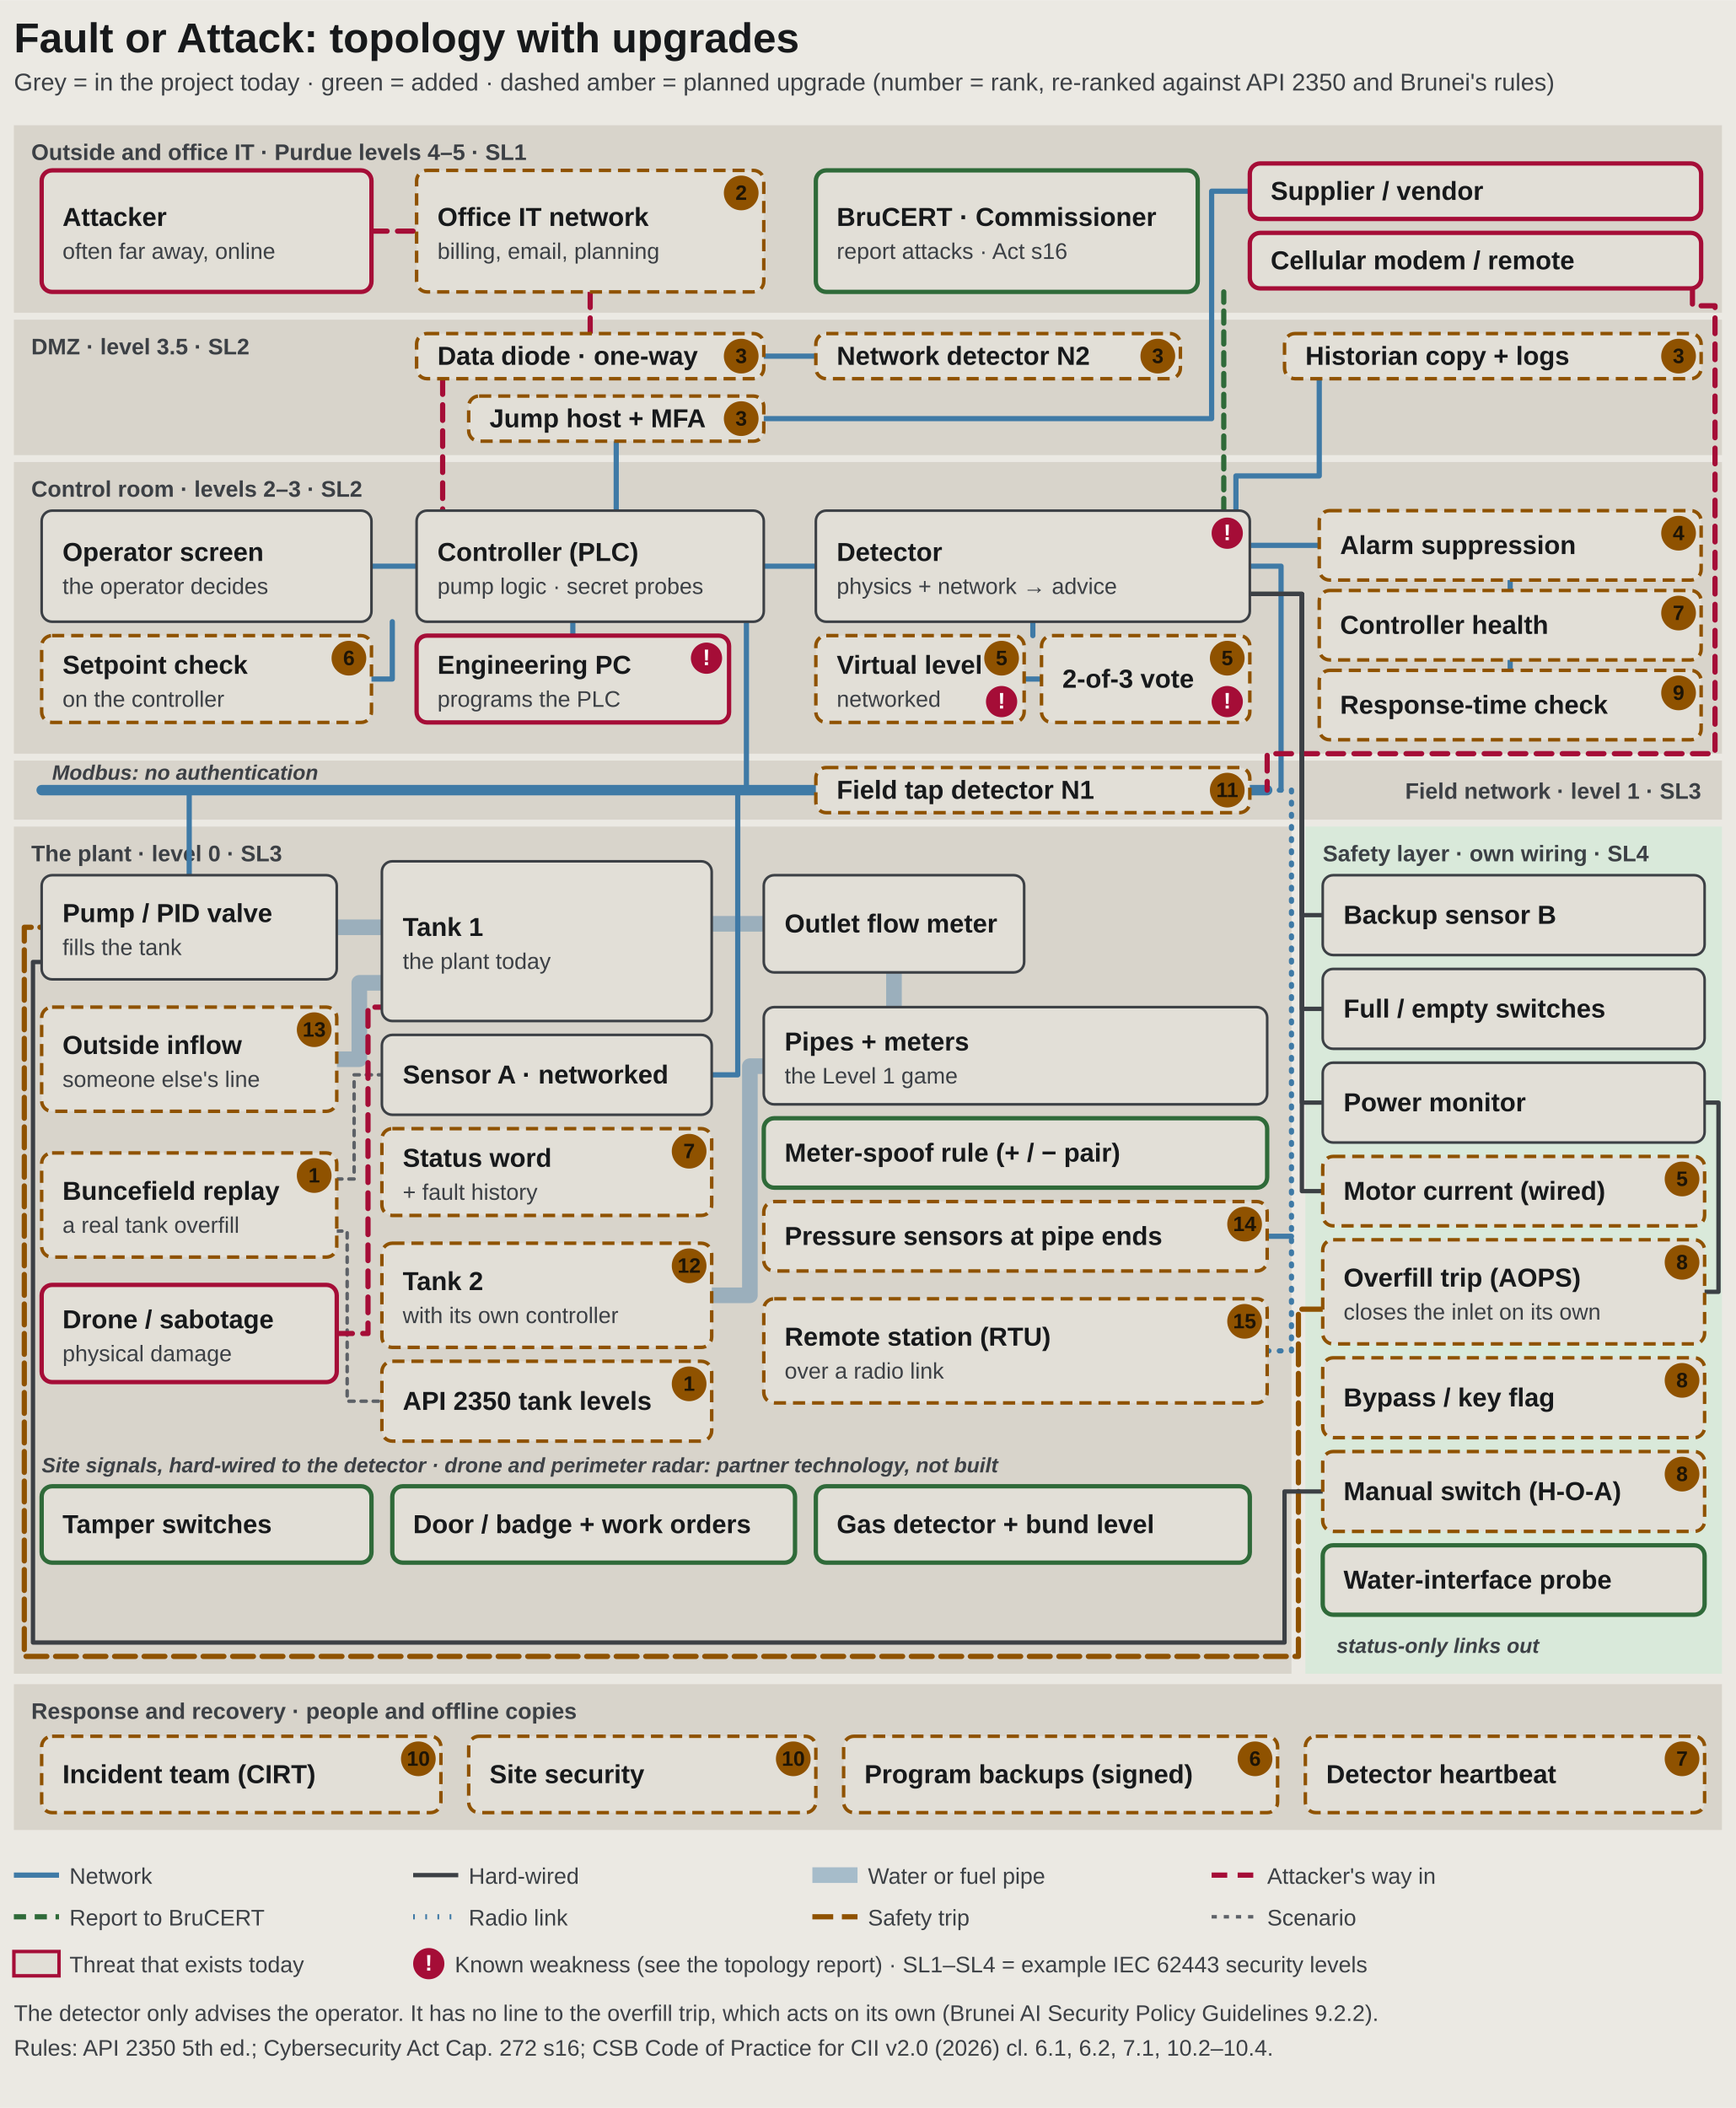
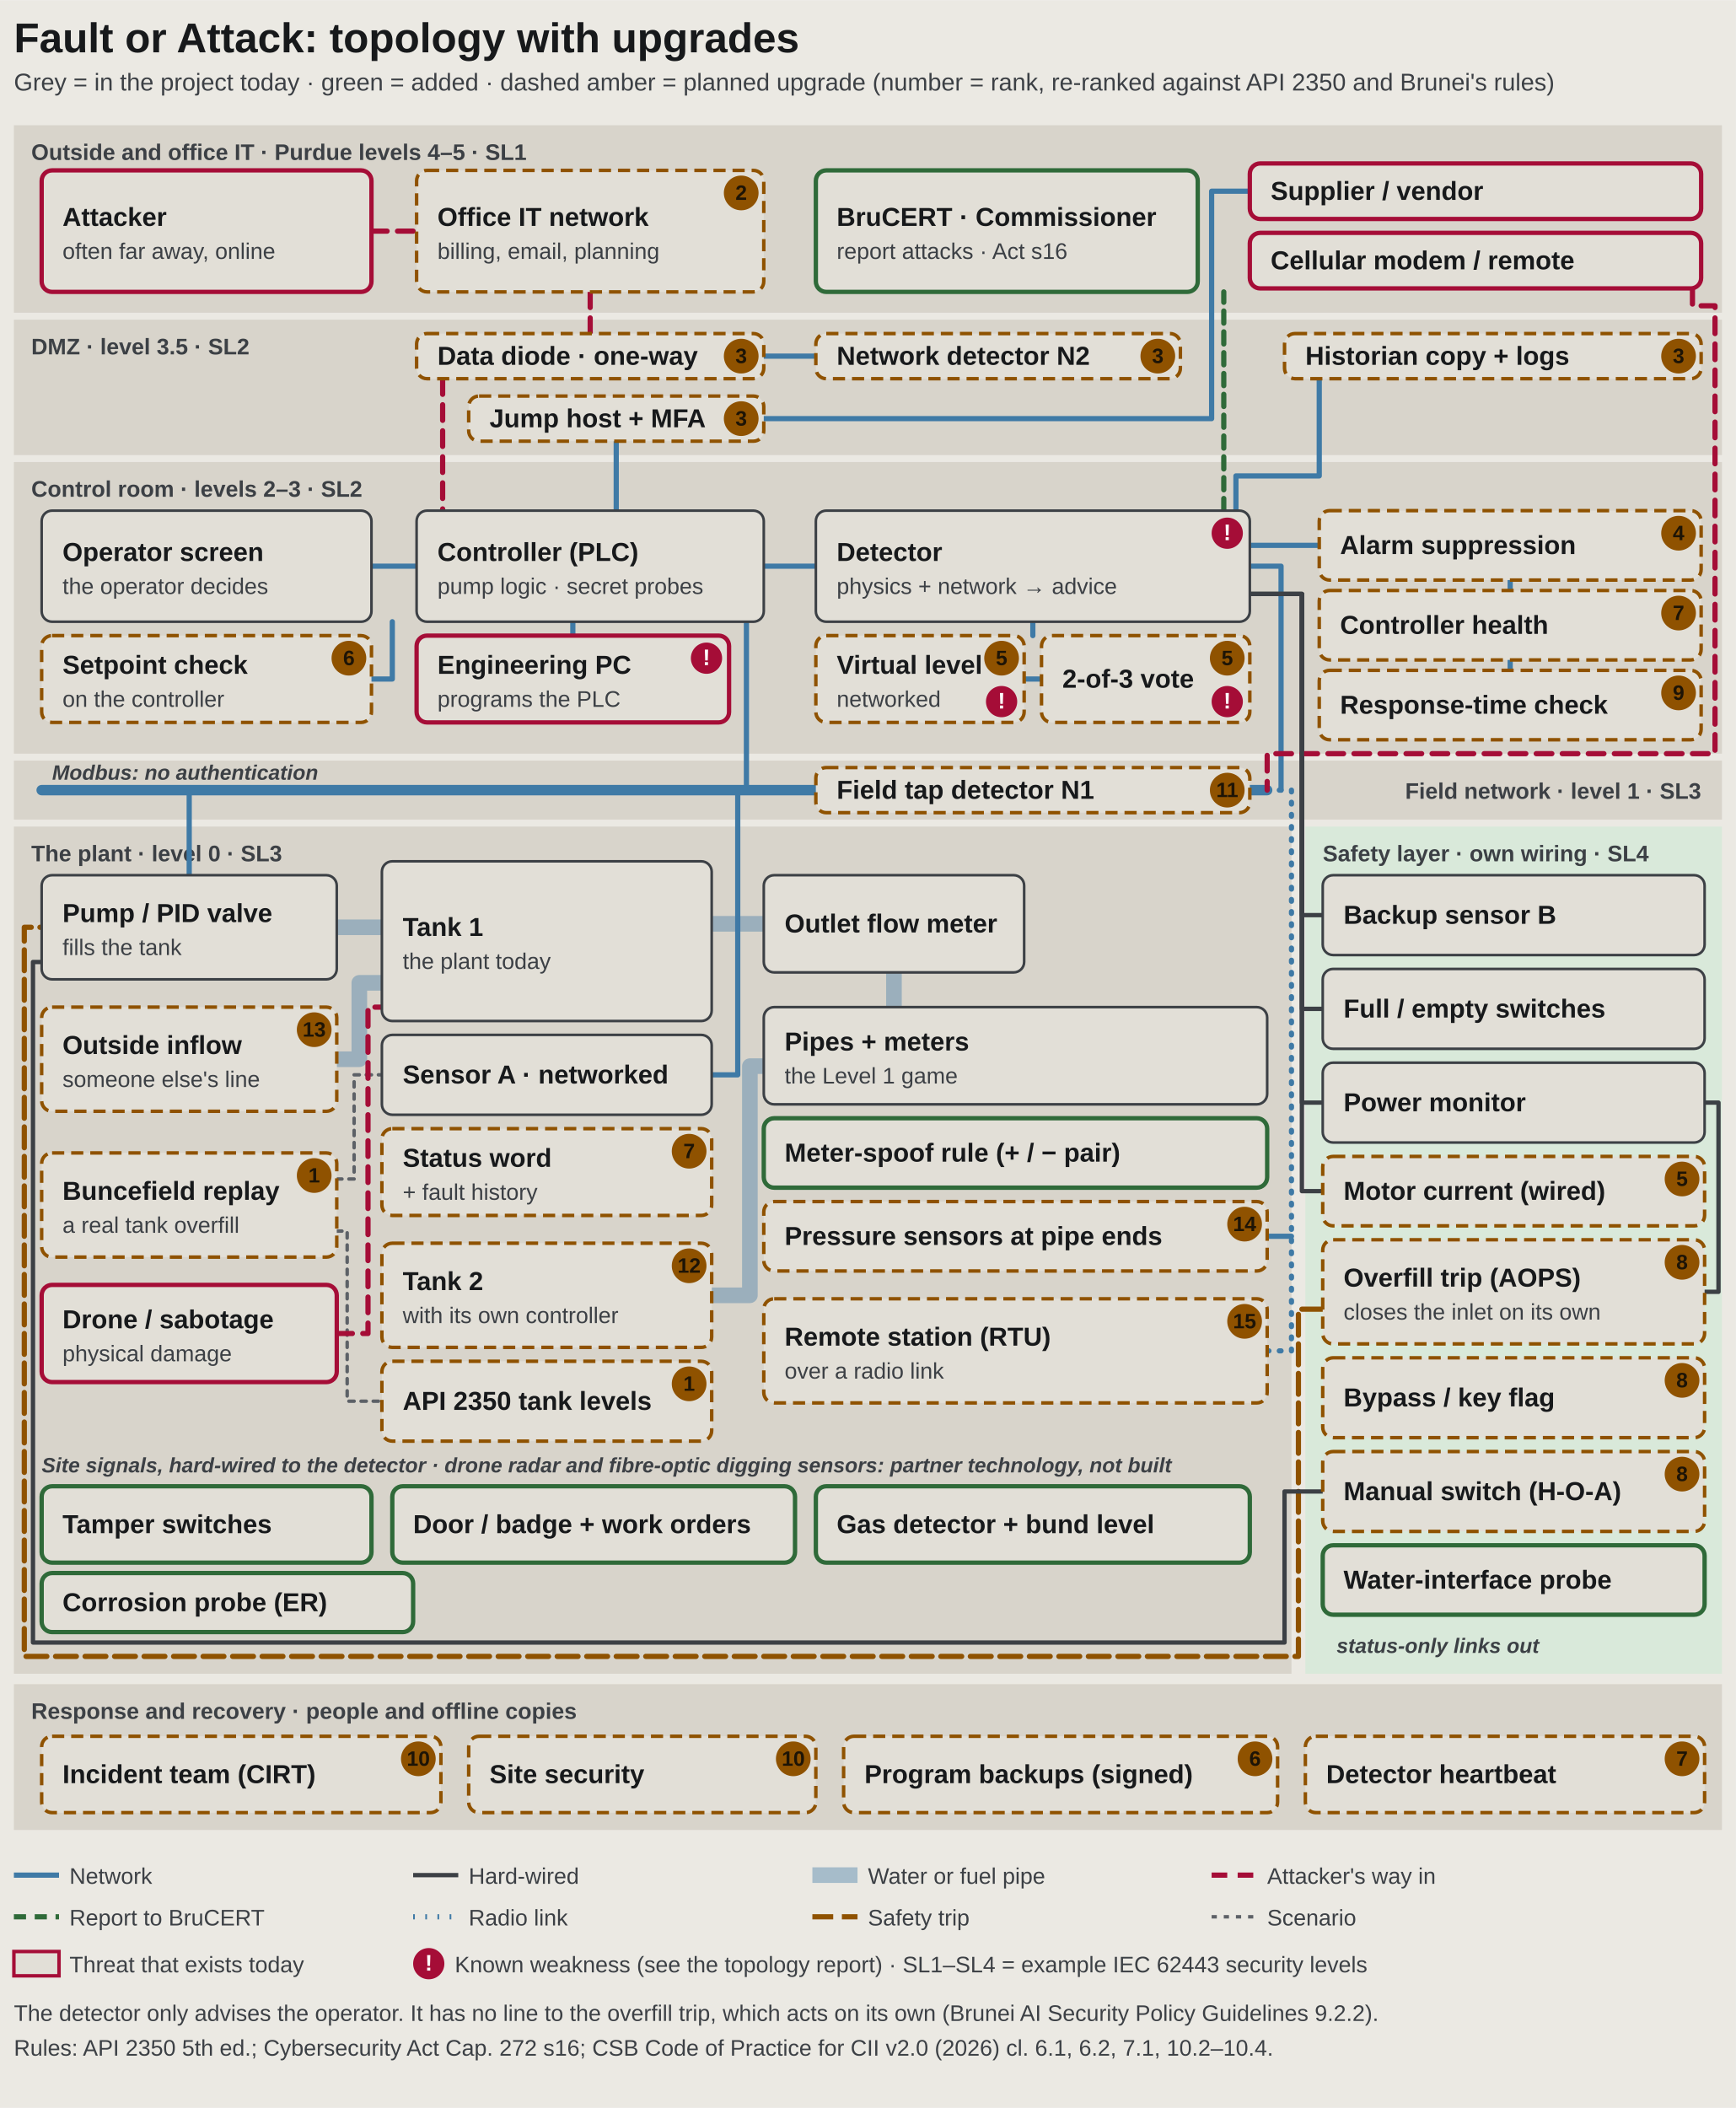
<svg xmlns="http://www.w3.org/2000/svg" width="1400" height="1700" viewBox="0 0 1000 1214" font-family="Segoe UI, Arial, sans-serif">
  <rect width="1000" height="1214" fill="#ebe9e3" />
  <text x="8" y="30" font-size="24" font-weight="700" fill="#17191b">Fault or Attack: topology with upgrades</text>
  <text x="8" y="52" font-size="14" fill="#3c4045">Grey = in the project today · green = added · dashed amber = planned upgrade (number = rank, re-ranked against API 2350 and Brunei's rules)</text>
  <g transform="translate(0,64)">
    <rect x="8" y="8" width="984" height="108" fill="#d8d4cb" />
    <text x="18" y="28" font-size="13" font-weight="600" fill="#3c4045">Outside and office IT · Purdue levels 4–5 · SL1</text>
    <rect x="8" y="120" width="984" height="78" fill="#d8d4cb" />
    <text x="18" y="140" font-size="13" font-weight="600" fill="#3c4045">DMZ · level 3.5 · SL2</text>
    <rect x="8" y="202" width="984" height="168" fill="#d8d4cb" />
    <text x="18" y="222" font-size="13" font-weight="600" fill="#3c4045">Control room · levels 2–3 · SL2</text>
    <rect x="8" y="374" width="984" height="34" fill="#d8d4cb" />
    <text x="980" y="396.0" text-anchor="end" font-size="13" font-weight="600" fill="#3c4045">Field network · level 1 · SL3</text>
    <rect x="8" y="412" width="736" height="488" fill="#d8d4cb" />
    <text x="18" y="432" font-size="13" font-weight="600" fill="#3c4045">The plant · level 0 · SL3</text>
    <rect x="752" y="412" width="240" height="488" fill="#d9e9da" />
    <text x="762" y="432" font-size="13" font-weight="600" fill="#3c4045">Safety layer · own wiring · SL4</text>
    <rect x="8" y="906" width="984" height="84" fill="#d8d4cb" />
    <text x="18" y="926" font-size="13" font-weight="600" fill="#3c4045">Response and recovery · people and offline copies</text>
    <text x="30" y="385" font-size="12" font-style="italic" font-weight="600" fill="#3c4045">Modbus: no authentication</text>
    <text x="770" y="888" font-size="12" font-style="italic" font-weight="600" fill="#3c4045">status-only links out</text>
-     <text x="24" y="784" font-size="12" font-style="italic" font-weight="600" fill="#3c4045">Site signals, hard-wired to the detector · drone and perimeter radar: partner technology, not built</text>
+     <text x="24" y="784" font-size="12" font-style="italic" font-weight="600" fill="#3c4045">Site signals, hard-wired to the detector · drone radar and fibre-optic digging sensors: partner technology, not built</text>
    <polyline points="214,262 240,262" fill="none" stroke-linejoin="round" stroke-linecap="round" stroke="#3f7aa6" stroke-width="3" />
    <polyline points="440,262 470,262" fill="none" stroke-linejoin="round" stroke-linecap="round" stroke="#3f7aa6" stroke-width="3" />
    <polyline points="24,391 730,391" fill="none" stroke-linejoin="round" stroke-linecap="round" stroke="#3f7aa6" stroke-width="6" />
    <polyline points="430,294 430,391" fill="none" stroke-linejoin="round" stroke-linecap="round" stroke="#3f7aa6" stroke-width="3" />
    <polyline points="109,391 109,440" fill="none" stroke-linejoin="round" stroke-linecap="round" stroke="#3f7aa6" stroke-width="3" />
    <polyline points="410,555 425,555 425,391" fill="none" stroke-linejoin="round" stroke-linecap="round" stroke="#3f7aa6" stroke-width="3" />
    <polyline points="720,262 738,262 738,391" fill="none" stroke-linejoin="round" stroke-linecap="round" stroke="#3f7aa6" stroke-width="3" />
    <polyline points="214,327 226,327 226,294" fill="none" stroke-linejoin="round" stroke-linecap="round" stroke="#3f7aa6" stroke-width="3" />
    <polyline points="214,69 240,69" fill="none" stroke-linejoin="round" stroke-linecap="round" stroke="#a50d37" stroke-width="3" stroke-dasharray="9 6" />
    <polyline points="340,104 340,128" fill="none" stroke-linejoin="round" stroke-linecap="round" stroke="#a50d37" stroke-width="3" stroke-dasharray="9 6" />
    <polyline points="255,154 255,230" fill="none" stroke-linejoin="round" stroke-linecap="round" stroke="#a50d37" stroke-width="3" stroke-dasharray="9 6" />
    <polyline points="440,141 470,141" fill="none" stroke-linejoin="round" stroke-linecap="round" stroke="#3f7aa6" stroke-width="3" />
    <polyline points="705,230 705,104" fill="none" stroke-linejoin="round" stroke-linecap="round" stroke="#2f6a39" stroke-width="3" stroke-dasharray="7 5" />
    <polyline points="595,294 595,302" fill="none" stroke-linejoin="round" stroke-linecap="round" stroke="#3f7aa6" stroke-width="3" />
    <polyline points="590,327 600,327" fill="none" stroke-linejoin="round" stroke-linecap="round" stroke="#3f7aa6" stroke-width="3" />
    <polyline points="194,470 220,470" fill="none" stroke-linejoin="round" stroke="#3f7aa6" stroke-width="9" stroke-opacity="0.4" stroke-linecap="butt" />
    <polyline points="194,546 207,546 207,502 220,502" fill="none" stroke-linejoin="round" stroke="#3f7aa6" stroke-width="9" stroke-opacity="0.4" stroke-linecap="butt" />
    <polyline points="410,468 440,468" fill="none" stroke-linejoin="round" stroke="#3f7aa6" stroke-width="9" stroke-opacity="0.4" stroke-linecap="butt" />
    <polyline points="515,496 515,516" fill="none" stroke-linejoin="round" stroke="#3f7aa6" stroke-width="9" stroke-opacity="0.4" stroke-linecap="butt" />
    <polyline points="440,550 432,550 432,682 410,682" fill="none" stroke-linejoin="round" stroke="#3f7aa6" stroke-width="9" stroke-opacity="0.4" stroke-linecap="butt" />
    <polyline points="194,615 204,615 204,555 220,555" fill="none" stroke-linejoin="round" stroke-linecap="round" stroke="#5d6167" stroke-width="2" stroke-dasharray="3 4" />
    <polyline points="762,463 750,463 750,278 720,278" fill="none" stroke-linejoin="round" stroke-linecap="round" stroke="#3c4045" stroke-width="2.5" />
    <polyline points="762,517 750,517 750,278 720,278" fill="none" stroke-linejoin="round" stroke-linecap="round" stroke="#3c4045" stroke-width="2.5" />
    <polyline points="762,571 750,571 750,278 720,278" fill="none" stroke-linejoin="round" stroke-linecap="round" stroke="#3c4045" stroke-width="2.5" />
    <polyline points="982,571 990,571 990,680 982,680" fill="none" stroke-linejoin="round" stroke-linecap="round" stroke="#3c4045" stroke-width="2.5" />
    <polyline points="762,690 748,690 748,890 14,890 14,470 24,470" fill="none" stroke-linejoin="round" stroke-linecap="round" stroke="#8f5200" stroke-width="3" stroke-dasharray="12 5" />
    <polyline points="730,714 744,714 744,391 730,391" fill="none" stroke-linejoin="round" stroke-linecap="round" stroke="#3f7aa6" stroke-width="3" stroke-dasharray="1 6" />
    <polyline points="730,648 744,648" fill="none" stroke-linejoin="round" stroke-linecap="round" stroke="#3f7aa6" stroke-width="3" />
    <polyline points="760,154 760,210 712,210 712,230" fill="none" stroke-linejoin="round" stroke-linecap="round" stroke="#3f7aa6" stroke-width="3" />
    <polyline points="720,250 760,250" fill="none" stroke-linejoin="round" stroke-linecap="round" stroke="#3f7aa6" stroke-width="3" />
    <polyline points="870,270 870,276" fill="none" stroke-linejoin="round" stroke-linecap="round" stroke="#3f7aa6" stroke-width="3" />
    <polyline points="870,316 870,322" fill="none" stroke-linejoin="round" stroke-linecap="round" stroke="#3f7aa6" stroke-width="3" />
    <polyline points="194,645 200,645 200,743 220,743" fill="none" stroke-linejoin="round" stroke-linecap="round" stroke="#5d6167" stroke-width="2" stroke-dasharray="3 4" />
    <polyline points="720,46 698,46 698,177 440,177" fill="none" stroke-linejoin="round" stroke-linecap="round" stroke="#3f7aa6" stroke-width="3" />
    <polyline points="975,102 975,112 988,112 988,370 730,370 730,391" fill="none" stroke-linejoin="round" stroke-linecap="round" stroke="#a50d37" stroke-width="3" stroke-dasharray="9 6" />
    <polyline points="194,704 212,704 212,516 220,516" fill="none" stroke-linejoin="round" stroke-linecap="round" stroke="#a50d37" stroke-width="3" stroke-dasharray="9 6" />
    <polyline points="330,294 330,302" fill="none" stroke-linejoin="round" stroke-linecap="round" stroke="#3f7aa6" stroke-width="3" />
    <polyline points="355,190 355,230" fill="none" stroke-linejoin="round" stroke-linecap="round" stroke="#3f7aa6" stroke-width="3" />
    <polyline points="762,622 750,622 750,278 720,278" fill="none" stroke-linejoin="round" stroke-linecap="round" stroke="#3c4045" stroke-width="2.5" />
    <polyline points="762,795 740,795 740,882 19,882 19,490 24,490" fill="none" stroke-linejoin="round" stroke-linecap="round" stroke="#3c4045" stroke-width="2.5" />
    <rect x="24" y="34" width="190" height="70" rx="6" fill="#e2dfd7" stroke="#a50d37" stroke-width="2.5" />
    <text x="36" y="66.0" font-size="15" font-weight="600" fill="#17191b">Attacker</text>
    <text x="36" y="85.0" font-size="13" fill="#3c4045">often far away, online</text>
    <rect x="240" y="34" width="200" height="70" rx="6" fill="#e2dfd7" stroke="#8f5200" stroke-width="2" stroke-dasharray="7 4" />
    <text x="252" y="66.0" font-size="15" font-weight="600" fill="#17191b">Office IT network</text>
    <text x="252" y="85.0" font-size="13" fill="#3c4045">billing, email, planning</text>
    <circle cx="427" cy="47" r="10" fill="#8f5200" />
    <text x="427" y="51" text-anchor="middle" font-size="12" font-weight="700" fill="#1d1406">2</text>
    <rect x="470" y="34" width="220" height="70" rx="6" fill="#e2dfd7" stroke="#2f6a39" stroke-width="2.5" />
    <text x="482" y="66.0" font-size="15" font-weight="600" fill="#17191b">BruCERT · Commissioner</text>
    <text x="482" y="85.0" font-size="13" fill="#3c4045">report attacks · Act s16</text>
    <rect x="720" y="30" width="260" height="32" rx="6" fill="#e2dfd7" stroke="#a50d37" stroke-width="2.5" />
    <text x="732" y="51.0" font-size="15" font-weight="600" fill="#17191b">Supplier / vendor</text>
    <rect x="720" y="70" width="260" height="32" rx="6" fill="#e2dfd7" stroke="#a50d37" stroke-width="2.5" />
    <text x="732" y="91.0" font-size="15" font-weight="600" fill="#17191b">Cellular modem / remote</text>
    <rect x="240" y="128" width="200" height="26" rx="6" fill="#e2dfd7" stroke="#8f5200" stroke-width="2" stroke-dasharray="7 4" />
    <text x="252" y="146.0" font-size="15" font-weight="600" fill="#17191b">Data diode · one-way</text>
    <circle cx="427" cy="141.0" r="10" fill="#8f5200" />
    <text x="427" y="145.0" text-anchor="middle" font-size="12" font-weight="700" fill="#1d1406">3</text>
    <rect x="470" y="128" width="210" height="26" rx="6" fill="#e2dfd7" stroke="#8f5200" stroke-width="2" stroke-dasharray="7 4" />
    <text x="482" y="146.0" font-size="15" font-weight="600" fill="#17191b">Network detector N2</text>
    <circle cx="667" cy="141.0" r="10" fill="#8f5200" />
    <text x="667" y="145.0" text-anchor="middle" font-size="12" font-weight="700" fill="#1d1406">3</text>
    <rect x="740" y="128" width="240" height="26" rx="6" fill="#e2dfd7" stroke="#8f5200" stroke-width="2" stroke-dasharray="7 4" />
    <text x="752" y="146.0" font-size="15" font-weight="600" fill="#17191b">Historian copy + logs</text>
    <circle cx="967" cy="141.0" r="10" fill="#8f5200" />
    <text x="967" y="145.0" text-anchor="middle" font-size="12" font-weight="700" fill="#1d1406">3</text>
    <rect x="24" y="230" width="190" height="64" rx="6" fill="#e2dfd7" stroke="#3c4045" stroke-width="1.5" />
    <text x="36" y="259.0" font-size="15" font-weight="600" fill="#17191b">Operator screen</text>
    <text x="36" y="278.0" font-size="13" fill="#3c4045">the operator decides</text>
    <rect x="24" y="302" width="190" height="50" rx="6" fill="#e2dfd7" stroke="#8f5200" stroke-width="2" stroke-dasharray="7 4" />
    <text x="36" y="324.0" font-size="15" font-weight="600" fill="#17191b">Setpoint check</text>
    <text x="36" y="343.0" font-size="13" fill="#3c4045">on the controller</text>
    <circle cx="201" cy="315" r="10" fill="#8f5200" />
    <text x="201" y="319" text-anchor="middle" font-size="12" font-weight="700" fill="#1d1406">6</text>
    <rect x="240" y="230" width="200" height="64" rx="6" fill="#e2dfd7" stroke="#3c4045" stroke-width="1.5" />
    <text x="252" y="259.0" font-size="15" font-weight="600" fill="#17191b">Controller (PLC)</text>
    <text x="252" y="278.0" font-size="13" fill="#3c4045">pump logic · secret probes</text>
    <rect x="240" y="302" width="180" height="50" rx="6" fill="#e2dfd7" stroke="#a50d37" stroke-width="2.5" />
    <text x="252" y="324.0" font-size="15" font-weight="600" fill="#17191b">Engineering PC</text>
    <text x="252" y="343.0" font-size="13" fill="#3c4045">programs the PLC</text>
    <circle cx="407" cy="315" r="9" fill="#a50d37" />
    <text x="407" y="319" text-anchor="middle" font-size="13" font-weight="800" fill="#fff">!</text>
    <rect x="470" y="230" width="250" height="64" rx="6" fill="#e2dfd7" stroke="#3c4045" stroke-width="1.5" />
    <text x="482" y="259.0" font-size="15" font-weight="600" fill="#17191b">Detector</text>
    <text x="482" y="278.0" font-size="13" fill="#3c4045">physics + network → advice</text>
    <circle cx="707" cy="243" r="9" fill="#a50d37" />
    <text x="707" y="247" text-anchor="middle" font-size="13" font-weight="800" fill="#fff">!</text>
    <rect x="470" y="302" width="120" height="50" rx="6" fill="#e2dfd7" stroke="#8f5200" stroke-width="2" stroke-dasharray="7 4" />
    <text x="482" y="324.0" font-size="15" font-weight="600" fill="#17191b">Virtual level</text>
    <text x="482" y="343.0" font-size="13" fill="#3c4045">networked</text>
    <circle cx="577" cy="315" r="10" fill="#8f5200" />
    <text x="577" y="319" text-anchor="middle" font-size="12" font-weight="700" fill="#1d1406">5</text>
    <circle cx="577" cy="340" r="9" fill="#a50d37" />
    <text x="577" y="344" text-anchor="middle" font-size="13" font-weight="800" fill="#fff">!</text>
    <rect x="600" y="302" width="120" height="50" rx="6" fill="#e2dfd7" stroke="#8f5200" stroke-width="2" stroke-dasharray="7 4" />
    <text x="612" y="332.0" font-size="15" font-weight="600" fill="#17191b">2-of-3 vote</text>
    <circle cx="707" cy="315" r="10" fill="#8f5200" />
    <text x="707" y="319" text-anchor="middle" font-size="12" font-weight="700" fill="#1d1406">5</text>
    <circle cx="707" cy="340" r="9" fill="#a50d37" />
    <text x="707" y="344" text-anchor="middle" font-size="13" font-weight="800" fill="#fff">!</text>
    <rect x="760" y="230" width="220" height="40" rx="6" fill="#e2dfd7" stroke="#8f5200" stroke-width="2" stroke-dasharray="7 4" />
    <text x="772" y="255.0" font-size="15" font-weight="600" fill="#17191b">Alarm suppression</text>
    <circle cx="967" cy="243" r="10" fill="#8f5200" />
    <text x="967" y="247" text-anchor="middle" font-size="12" font-weight="700" fill="#1d1406">4</text>
    <rect x="760" y="276" width="220" height="40" rx="6" fill="#e2dfd7" stroke="#8f5200" stroke-width="2" stroke-dasharray="7 4" />
    <text x="772" y="301.0" font-size="15" font-weight="600" fill="#17191b">Controller health</text>
    <circle cx="967" cy="289" r="10" fill="#8f5200" />
    <text x="967" y="293" text-anchor="middle" font-size="12" font-weight="700" fill="#1d1406">7</text>
    <rect x="760" y="322" width="220" height="40" rx="6" fill="#e2dfd7" stroke="#8f5200" stroke-width="2" stroke-dasharray="7 4" />
    <text x="772" y="347.0" font-size="15" font-weight="600" fill="#17191b">Response-time check</text>
    <circle cx="967" cy="335" r="10" fill="#8f5200" />
    <text x="967" y="339" text-anchor="middle" font-size="12" font-weight="700" fill="#1d1406">9</text>
    <rect x="470" y="378" width="250" height="26" rx="6" fill="#e2dfd7" stroke="#8f5200" stroke-width="2" stroke-dasharray="7 4" />
    <text x="482" y="396.0" font-size="15" font-weight="600" fill="#17191b">Field tap detector N1</text>
    <circle cx="707" cy="391.0" r="10" fill="#8f5200" />
    <text x="707" y="395.0" text-anchor="middle" font-size="12" font-weight="700" fill="#1d1406">11</text>
    <rect x="24" y="440" width="170" height="60" rx="6" fill="#e2dfd7" stroke="#3c4045" stroke-width="1.5" />
    <text x="36" y="467.0" font-size="15" font-weight="600" fill="#17191b">Pump / PID valve</text>
    <text x="36" y="486.0" font-size="13" fill="#3c4045">fills the tank</text>
    <rect x="24" y="516" width="170" height="60" rx="6" fill="#e2dfd7" stroke="#8f5200" stroke-width="2" stroke-dasharray="7 4" />
    <text x="36" y="543.0" font-size="15" font-weight="600" fill="#17191b">Outside inflow</text>
    <text x="36" y="562.0" font-size="13" fill="#3c4045">someone else's line</text>
    <circle cx="181" cy="529" r="10" fill="#8f5200" />
    <text x="181" y="533" text-anchor="middle" font-size="12" font-weight="700" fill="#1d1406">13</text>
    <rect x="24" y="600" width="170" height="60" rx="6" fill="#e2dfd7" stroke="#8f5200" stroke-width="2" stroke-dasharray="7 4" />
    <text x="36" y="627.0" font-size="15" font-weight="600" fill="#17191b">Buncefield replay</text>
    <text x="36" y="646.0" font-size="13" fill="#3c4045">a real tank overfill</text>
    <circle cx="181" cy="613" r="10" fill="#8f5200" />
    <text x="181" y="617" text-anchor="middle" font-size="12" font-weight="700" fill="#1d1406">1</text>
    <rect x="24" y="676" width="170" height="56" rx="6" fill="#e2dfd7" stroke="#a50d37" stroke-width="2.5" />
    <text x="36" y="701.0" font-size="15" font-weight="600" fill="#17191b">Drone / sabotage</text>
    <text x="36" y="720.0" font-size="13" fill="#3c4045">physical damage</text>
    <rect x="220" y="432" width="190" height="92" rx="6" fill="#e2dfd7" stroke="#3c4045" stroke-width="1.5" />
    <text x="232" y="475.0" font-size="15" font-weight="600" fill="#17191b">Tank 1</text>
    <text x="232" y="494.0" font-size="13" fill="#3c4045">the plant today</text>
    <rect x="220" y="532" width="190" height="46" rx="6" fill="#e2dfd7" stroke="#3c4045" stroke-width="1.5" />
    <text x="232" y="560.0" font-size="15" font-weight="600" fill="#17191b">Sensor A · networked</text>
    <rect x="220" y="586" width="190" height="50" rx="6" fill="#e2dfd7" stroke="#8f5200" stroke-width="2" stroke-dasharray="7 4" />
    <text x="232" y="608.0" font-size="15" font-weight="600" fill="#17191b">Status word</text>
    <text x="232" y="627.0" font-size="13" fill="#3c4045">+ fault history</text>
    <circle cx="397" cy="599" r="10" fill="#8f5200" />
    <text x="397" y="603" text-anchor="middle" font-size="12" font-weight="700" fill="#1d1406">7</text>
    <rect x="220" y="652" width="190" height="60" rx="6" fill="#e2dfd7" stroke="#8f5200" stroke-width="2" stroke-dasharray="7 4" />
    <text x="232" y="679.0" font-size="15" font-weight="600" fill="#17191b">Tank 2</text>
    <text x="232" y="698.0" font-size="13" fill="#3c4045">with its own controller</text>
    <circle cx="397" cy="665" r="10" fill="#8f5200" />
    <text x="397" y="669" text-anchor="middle" font-size="12" font-weight="700" fill="#1d1406">12</text>
    <rect x="220" y="720" width="190" height="46" rx="6" fill="#e2dfd7" stroke="#8f5200" stroke-width="2" stroke-dasharray="7 4" />
    <text x="232" y="748.0" font-size="15" font-weight="600" fill="#17191b">API 2350 tank levels</text>
    <circle cx="397" cy="733" r="10" fill="#8f5200" />
    <text x="397" y="737" text-anchor="middle" font-size="12" font-weight="700" fill="#1d1406">1</text>
    <rect x="440" y="440" width="150" height="56" rx="6" fill="#e2dfd7" stroke="#3c4045" stroke-width="1.5" />
    <text x="452" y="473.0" font-size="15" font-weight="600" fill="#17191b">Outlet flow meter</text>
    <rect x="440" y="516" width="290" height="56" rx="6" fill="#e2dfd7" stroke="#3c4045" stroke-width="1.5" />
    <text x="452" y="541.0" font-size="15" font-weight="600" fill="#17191b">Pipes + meters</text>
    <text x="452" y="560.0" font-size="13" fill="#3c4045">the Level 1 game</text>
    <rect x="440" y="580" width="290" height="40" rx="6" fill="#e2dfd7" stroke="#2f6a39" stroke-width="2.5" />
    <text x="452" y="605.0" font-size="15" font-weight="600" fill="#17191b">Meter-spoof rule (+ / − pair)</text>
    <rect x="440" y="628" width="290" height="40" rx="6" fill="#e2dfd7" stroke="#8f5200" stroke-width="2" stroke-dasharray="7 4" />
    <text x="452" y="653.0" font-size="15" font-weight="600" fill="#17191b">Pressure sensors at pipe ends</text>
    <circle cx="717" cy="641" r="10" fill="#8f5200" />
    <text x="717" y="645" text-anchor="middle" font-size="12" font-weight="700" fill="#1d1406">14</text>
    <rect x="440" y="684" width="290" height="60" rx="6" fill="#e2dfd7" stroke="#8f5200" stroke-width="2" stroke-dasharray="7 4" />
    <text x="452" y="711.0" font-size="15" font-weight="600" fill="#17191b">Remote station (RTU)</text>
    <text x="452" y="730.0" font-size="13" fill="#3c4045">over a radio link</text>
    <circle cx="717" cy="697" r="10" fill="#8f5200" />
    <text x="717" y="701" text-anchor="middle" font-size="12" font-weight="700" fill="#1d1406">15</text>
    <rect x="762" y="440" width="220" height="46" rx="6" fill="#e2dfd7" stroke="#3c4045" stroke-width="1.5" />
    <text x="774" y="468.0" font-size="15" font-weight="600" fill="#17191b">Backup sensor B</text>
    <rect x="762" y="494" width="220" height="46" rx="6" fill="#e2dfd7" stroke="#3c4045" stroke-width="1.5" />
    <text x="774" y="522.0" font-size="15" font-weight="600" fill="#17191b">Full / empty switches</text>
    <rect x="762" y="548" width="220" height="46" rx="6" fill="#e2dfd7" stroke="#3c4045" stroke-width="1.5" />
    <text x="774" y="576.0" font-size="15" font-weight="600" fill="#17191b">Power monitor</text>
    <rect x="762" y="650" width="220" height="60" rx="6" fill="#e2dfd7" stroke="#8f5200" stroke-width="2" stroke-dasharray="7 4" />
    <text x="774" y="677.0" font-size="15" font-weight="600" fill="#17191b">Overfill trip (AOPS)</text>
    <text x="774" y="696.0" font-size="13" fill="#3c4045">closes the inlet on its own</text>
    <circle cx="969" cy="663" r="10" fill="#8f5200" />
    <text x="969" y="667" text-anchor="middle" font-size="12" font-weight="700" fill="#1d1406">8</text>
    <rect x="762" y="718" width="220" height="46" rx="6" fill="#e2dfd7" stroke="#8f5200" stroke-width="2" stroke-dasharray="7 4" />
    <text x="774" y="746.0" font-size="15" font-weight="600" fill="#17191b">Bypass / key flag</text>
    <circle cx="969" cy="731" r="10" fill="#8f5200" />
    <text x="969" y="735" text-anchor="middle" font-size="12" font-weight="700" fill="#1d1406">8</text>
    <rect x="270" y="164" width="170" height="26" rx="6" fill="#e2dfd7" stroke="#8f5200" stroke-width="2" stroke-dasharray="7 4" />
    <text x="282" y="182.0" font-size="15" font-weight="600" fill="#17191b">Jump host + MFA</text>
    <circle cx="427" cy="177.0" r="10" fill="#8f5200" />
    <text x="427" y="181.0" text-anchor="middle" font-size="12" font-weight="700" fill="#1d1406">3</text>
    <rect x="762" y="602" width="220" height="40" rx="6" fill="#e2dfd7" stroke="#8f5200" stroke-width="2" stroke-dasharray="7 4" />
    <text x="774" y="627.0" font-size="15" font-weight="600" fill="#17191b">Motor current (wired)</text>
    <circle cx="969" cy="615" r="10" fill="#8f5200" />
    <text x="969" y="619" text-anchor="middle" font-size="12" font-weight="700" fill="#1d1406">5</text>
    <rect x="762" y="772" width="220" height="46" rx="6" fill="#e2dfd7" stroke="#8f5200" stroke-width="2" stroke-dasharray="7 4" />
    <text x="774" y="800.0" font-size="15" font-weight="600" fill="#17191b">Manual switch (H-O-A)</text>
    <circle cx="969" cy="785" r="10" fill="#8f5200" />
    <text x="969" y="789" text-anchor="middle" font-size="12" font-weight="700" fill="#1d1406">8</text>
    <rect x="24" y="936" width="230" height="44" rx="6" fill="#e2dfd7" stroke="#8f5200" stroke-width="2" stroke-dasharray="7 4" />
    <text x="36" y="963.0" font-size="15" font-weight="600" fill="#17191b">Incident team (CIRT)</text>
    <circle cx="241" cy="949" r="10" fill="#8f5200" />
    <text x="241" y="953" text-anchor="middle" font-size="12" font-weight="700" fill="#1d1406">10</text>
    <rect x="270" y="936" width="200" height="44" rx="6" fill="#e2dfd7" stroke="#8f5200" stroke-width="2" stroke-dasharray="7 4" />
    <text x="282" y="963.0" font-size="15" font-weight="600" fill="#17191b">Site security</text>
    <circle cx="457" cy="949" r="10" fill="#8f5200" />
    <text x="457" y="953" text-anchor="middle" font-size="12" font-weight="700" fill="#1d1406">10</text>
    <rect x="486" y="936" width="250" height="44" rx="6" fill="#e2dfd7" stroke="#8f5200" stroke-width="2" stroke-dasharray="7 4" />
    <text x="498" y="963.0" font-size="15" font-weight="600" fill="#17191b">Program backups (signed)</text>
    <circle cx="723" cy="949" r="10" fill="#8f5200" />
    <text x="723" y="953" text-anchor="middle" font-size="12" font-weight="700" fill="#1d1406">6</text>
    <rect x="752" y="936" width="230" height="44" rx="6" fill="#e2dfd7" stroke="#8f5200" stroke-width="2" stroke-dasharray="7 4" />
    <text x="764" y="963.0" font-size="15" font-weight="600" fill="#17191b">Detector heartbeat</text>
    <circle cx="969" cy="949" r="10" fill="#8f5200" />
    <text x="969" y="953" text-anchor="middle" font-size="12" font-weight="700" fill="#1d1406">7</text>
    <rect x="24" y="792" width="190" height="44" rx="6" fill="#e2dfd7" stroke="#2f6a39" stroke-width="2.5" />
    <text x="36" y="819.0" font-size="15" font-weight="600" fill="#17191b">Tamper switches</text>
    <rect x="226" y="792" width="232" height="44" rx="6" fill="#e2dfd7" stroke="#2f6a39" stroke-width="2.5" />
    <text x="238" y="819.0" font-size="15" font-weight="600" fill="#17191b">Door / badge + work orders</text>
    <rect x="470" y="792" width="250" height="44" rx="6" fill="#e2dfd7" stroke="#2f6a39" stroke-width="2.5" />
    <text x="482" y="819.0" font-size="15" font-weight="600" fill="#17191b">Gas detector + bund level</text>
    <rect x="762" y="826" width="220" height="40" rx="6" fill="#e2dfd7" stroke="#2f6a39" stroke-width="2.5" />
    <text x="774" y="851.0" font-size="15" font-weight="600" fill="#17191b">Water-interface probe</text>
+     <rect x="24" y="842" width="214" height="34" rx="6" fill="#e2dfd7" stroke="#2f6a39" stroke-width="2.5" />
+     <text x="36" y="864.0" font-size="15" font-weight="600" fill="#17191b">Corrosion probe (ER)</text>
  </g>
  <line x1="8" y1="1080" x2="34" y2="1080" stroke="#3f7aa6" stroke-width="3" />
  <text x="40" y="1085" font-size="13" fill="#3c4045">Network</text>
  <line x1="238" y1="1080" x2="264" y2="1080" stroke="#3c4045" stroke-width="2.5" />
  <text x="270" y="1085" font-size="13" fill="#3c4045">Hard-wired</text>
  <line x1="468" y1="1080" x2="494" y2="1080" stroke="#3f7aa6" stroke-width="9" stroke-opacity="0.4" stroke-linecap="butt" />
  <text x="500" y="1085" font-size="13" fill="#3c4045">Water or fuel pipe</text>
  <line x1="698" y1="1080" x2="724" y2="1080" stroke="#a50d37" stroke-width="3" stroke-dasharray="9 6" />
  <text x="730" y="1085" font-size="13" fill="#3c4045">Attacker's way in</text>
  <line x1="8" y1="1104" x2="34" y2="1104" stroke="#2f6a39" stroke-width="3" stroke-dasharray="7 5" />
  <text x="40" y="1109" font-size="13" fill="#3c4045">Report to BruCERT</text>
  <line x1="238" y1="1104" x2="264" y2="1104" stroke="#3f7aa6" stroke-width="3" stroke-dasharray="1 6" />
  <text x="270" y="1109" font-size="13" fill="#3c4045">Radio link</text>
  <line x1="468" y1="1104" x2="494" y2="1104" stroke="#8f5200" stroke-width="3" stroke-dasharray="12 5" />
  <text x="500" y="1109" font-size="13" fill="#3c4045">Safety trip</text>
  <line x1="698" y1="1104" x2="724" y2="1104" stroke="#5d6167" stroke-width="2" stroke-dasharray="3 4" />
  <text x="730" y="1109" font-size="13" fill="#3c4045">Scenario</text>
  <rect x="8" y="1124" width="26" height="14" fill="#e2dfd7" stroke="#a50d37" stroke-width="2" />
  <text x="40" y="1136" font-size="13" fill="#3c4045">Threat that exists today</text>
  <circle cx="247" cy="1131" r="9" fill="#a50d37" />
  <text x="247" y="1135" text-anchor="middle" font-size="13" font-weight="800" fill="#fff">!</text>
  <text x="262" y="1136" font-size="13" fill="#3c4045">Known weakness (see the topology report)   ·   SL1–SL4 = example IEC 62443 security levels</text>
  <text x="8" y="1164" font-size="13" fill="#3c4045">The detector only advises the operator. It has no line to the overfill trip, which acts on its own (Brunei AI Security Policy Guidelines 9.2.2).</text>
  <text x="8" y="1184" font-size="13" fill="#3c4045">Rules: API 2350 5th ed.; Cybersecurity Act Cap. 272 s16; CSB Code of Practice for CII v2.0 (2026) cl. 6.1, 6.2, 7.1, 10.2–10.4.</text>
</svg>
